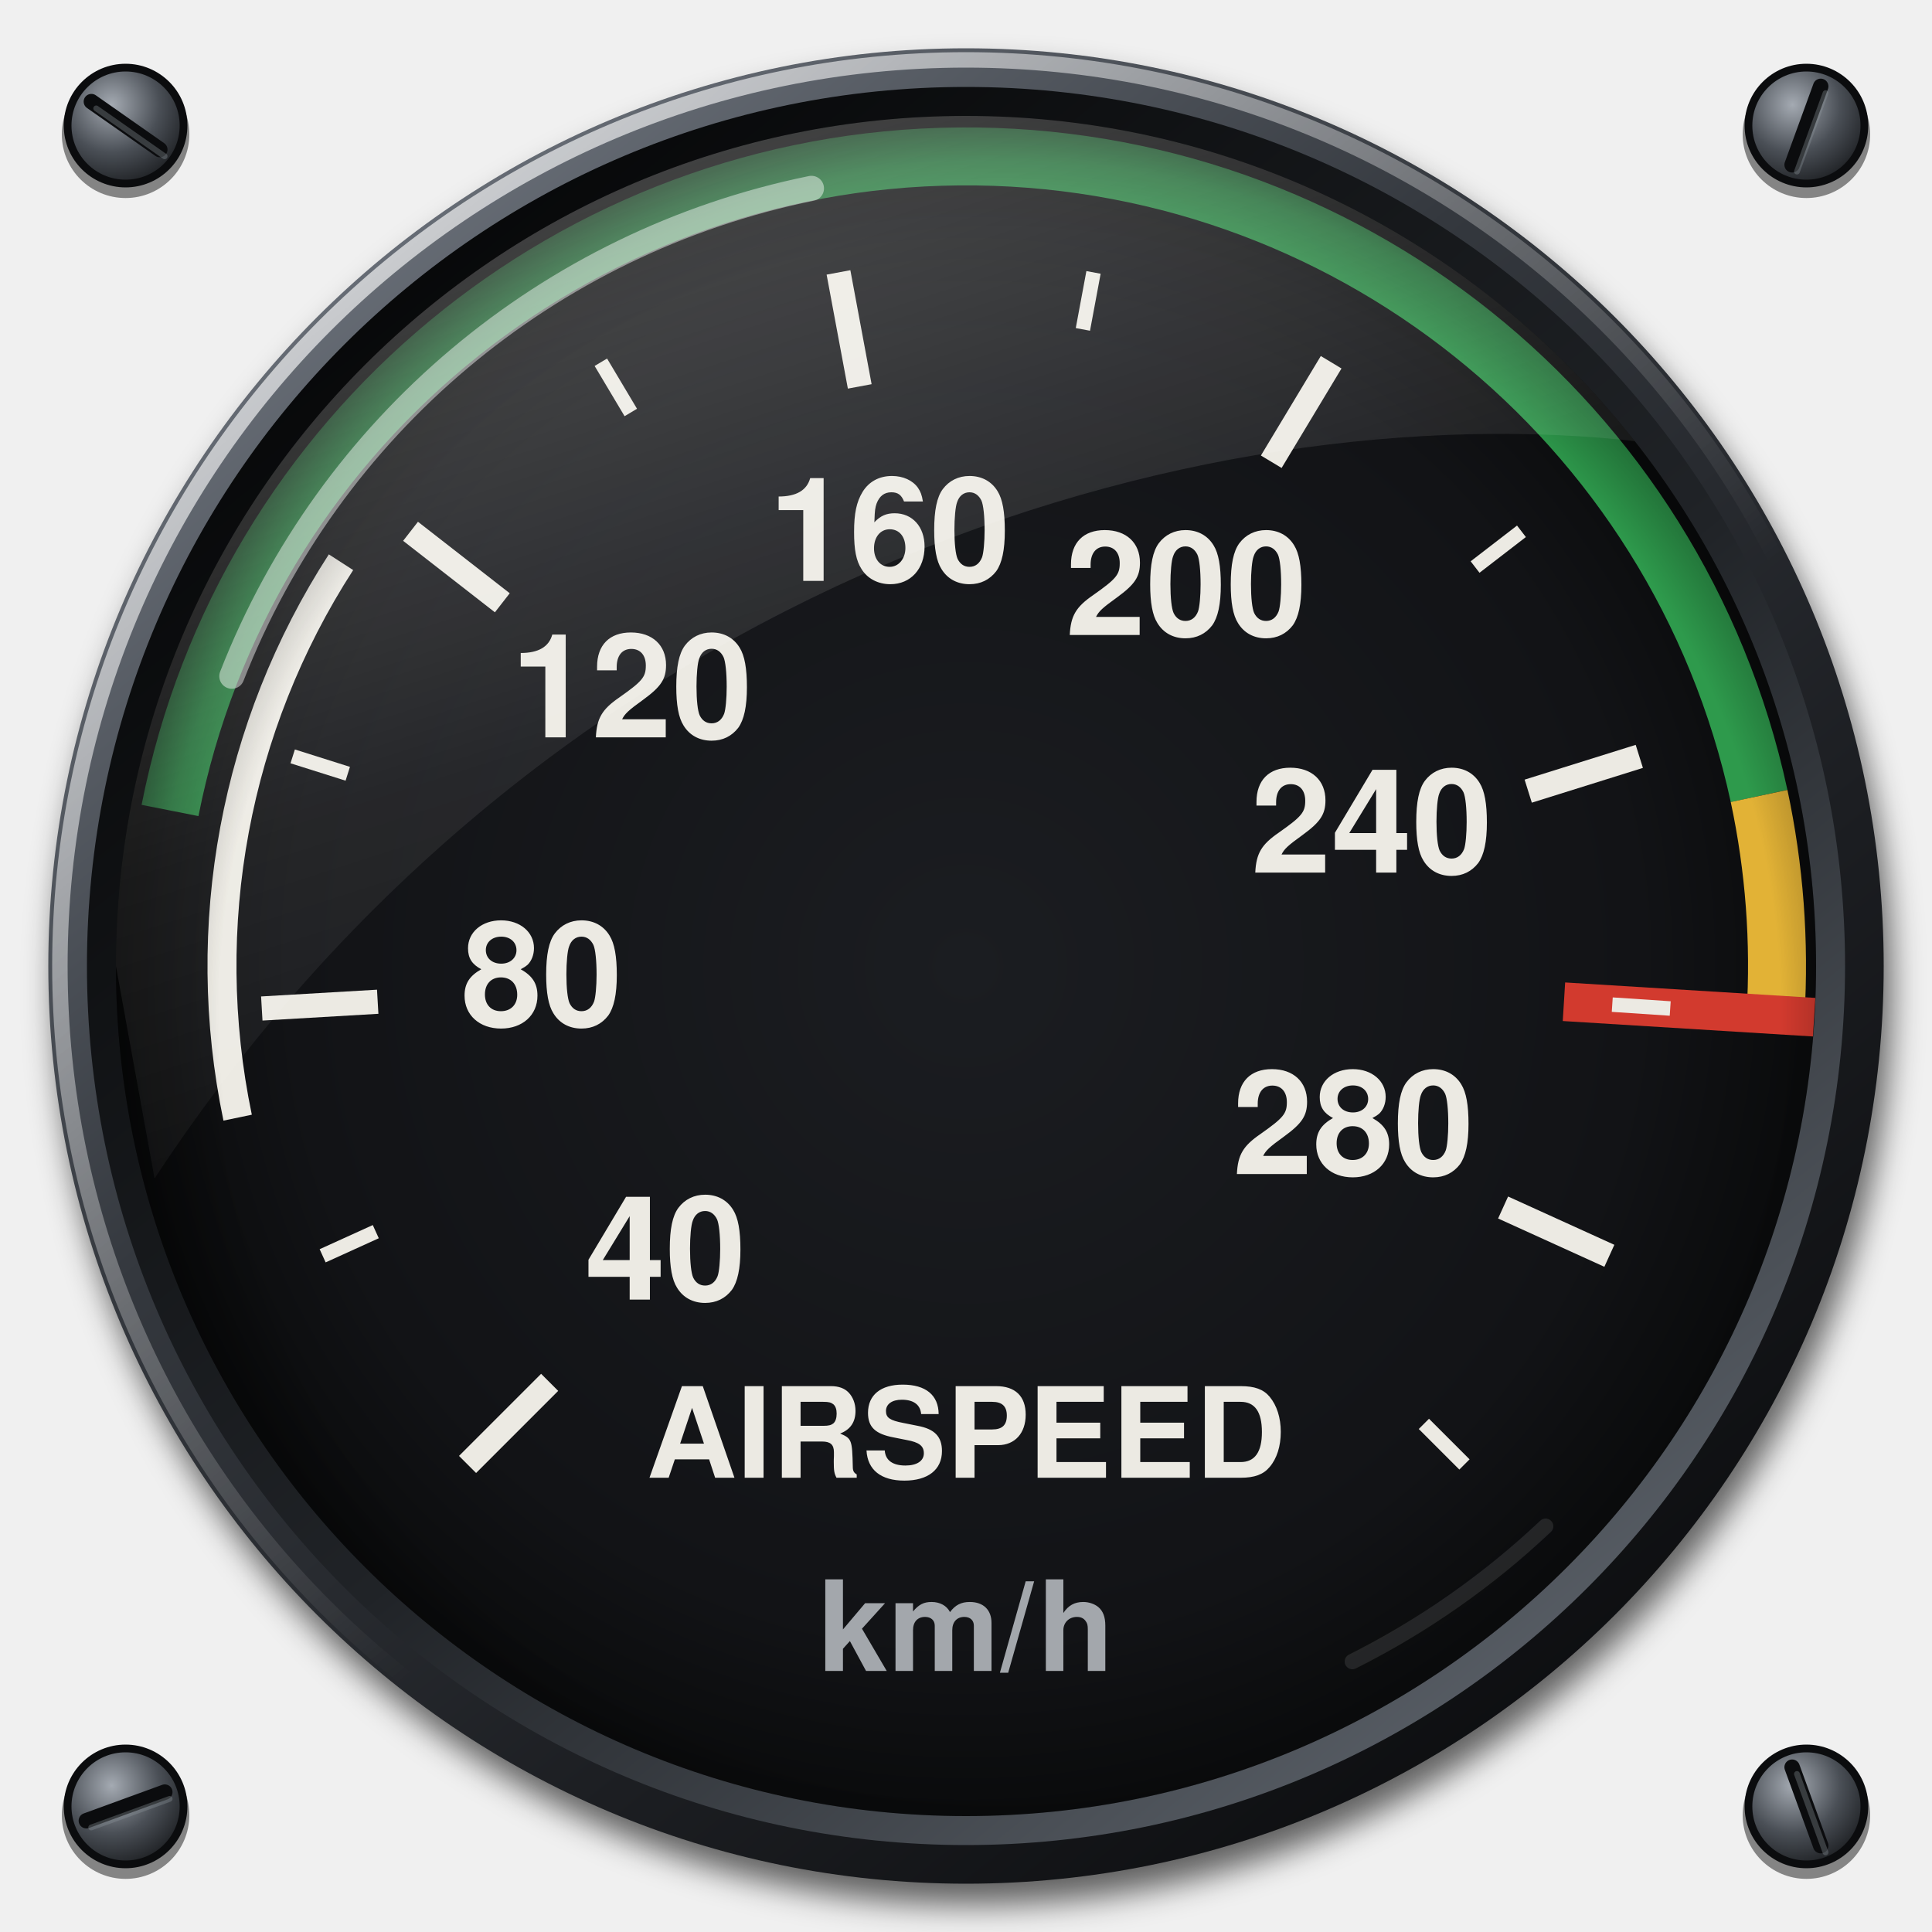
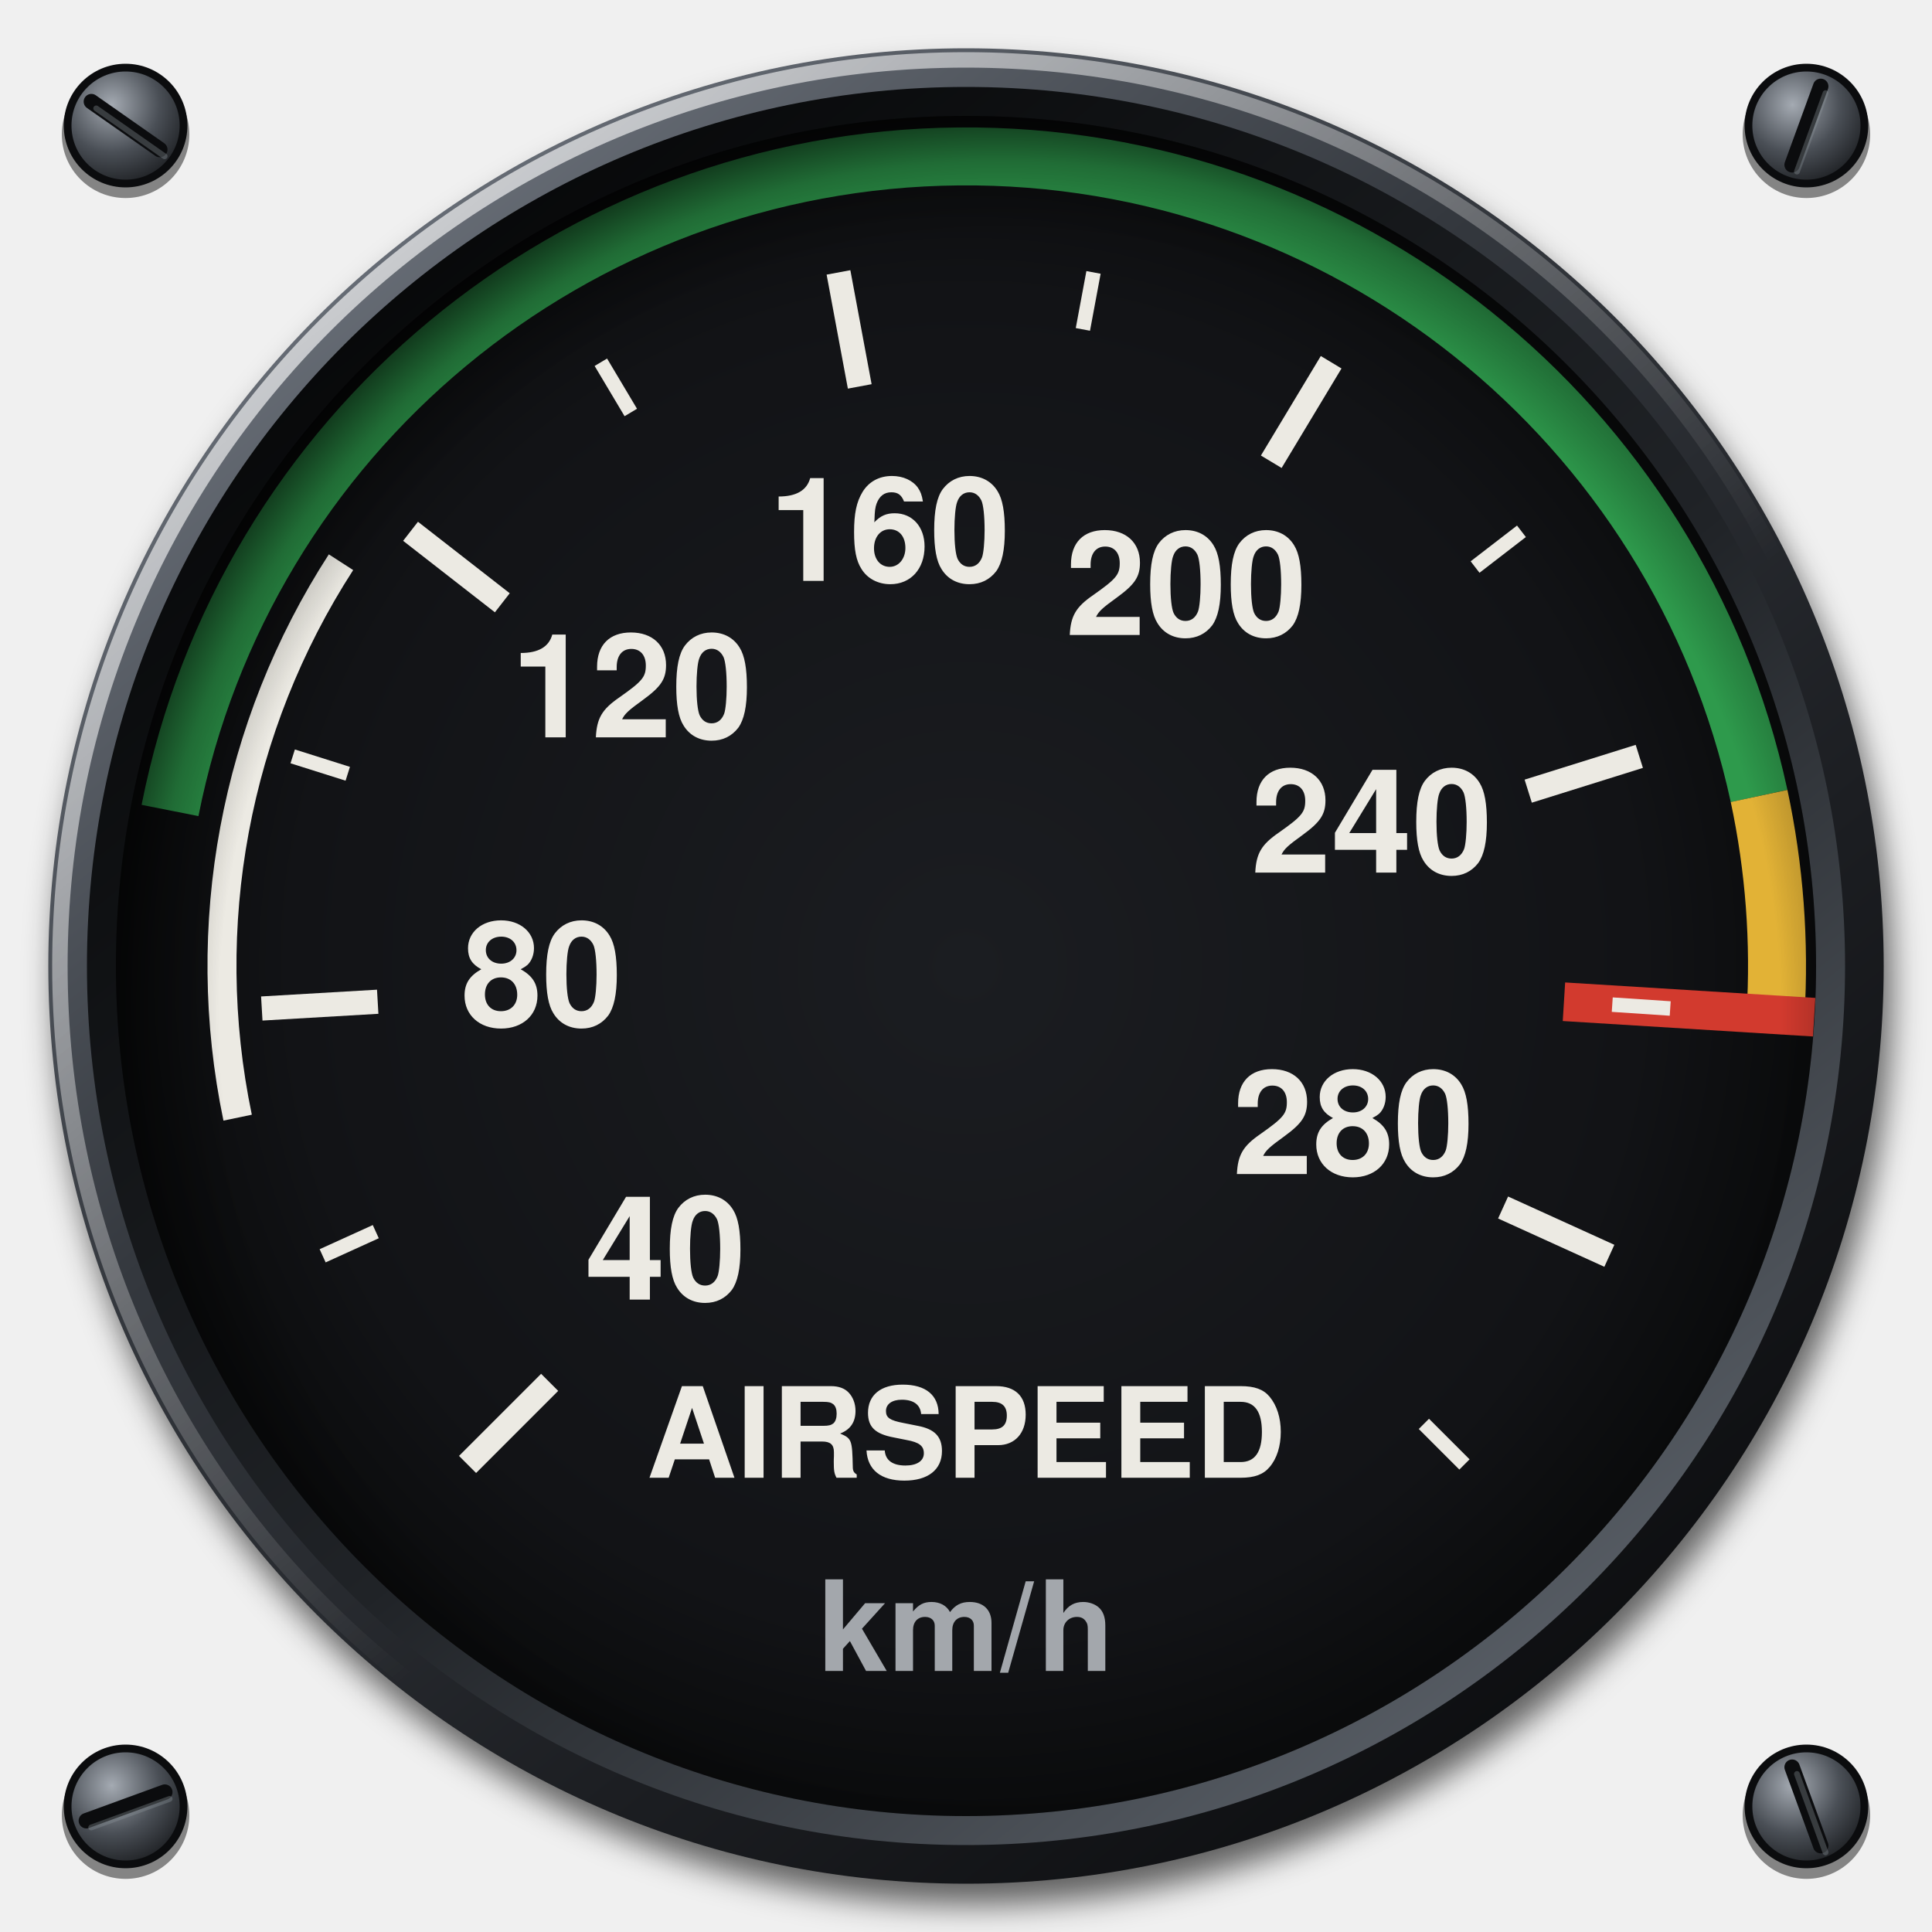
<svg xmlns="http://www.w3.org/2000/svg" viewBox="0 0 200 200" width="200" height="200">
  <defs>
    <linearGradient id="airspeed-bezel" x1="0.15" y1="0.08" x2="0.85" y2="0.95">
      <stop offset="0" stop-color="#6B717A" />
      <stop offset="0.35" stop-color="#34383E" />
      <stop offset="0.7" stop-color="#1C1E22" />
      <stop offset="1" stop-color="#0B0C0E" />
    </linearGradient>
    <linearGradient id="airspeed-lip" x1="0.85" y1="0.95" x2="0.15" y2="0.08">
      <stop offset="0" stop-color="#5D636B" />
      <stop offset="0.45" stop-color="#202327" />
      <stop offset="1" stop-color="#060708" />
    </linearGradient>
    <linearGradient id="airspeed-spec" x1="0.1" y1="0.05" x2="0.55" y2="0.6">
      <stop offset="0" stop-color="#FFFFFF" stop-opacity="0.75" />
      <stop offset="1" stop-color="#FFFFFF" stop-opacity="0" />
    </linearGradient>
    <radialGradient id="airspeed-dial" cx="0.5" cy="0.5" r="0.5">
      <stop offset="0" stop-color="#1B1D21" />
      <stop offset="0.8" stop-color="#121316" />
      <stop offset="1" stop-color="#0A0B0C" />
    </radialGradient>
    <radialGradient id="airspeed-recess" gradientUnits="userSpaceOnUse" cx="103.5" cy="105" r="94">
      <stop offset="0.86" stop-color="#000" stop-opacity="0" />
      <stop offset="0.94" stop-color="#000" stop-opacity="0.3" />
      <stop offset="1" stop-color="#000" stop-opacity="0.7" />
    </radialGradient>
-     <linearGradient id="airspeed-glare" x1="0.15" y1="0" x2="0.6" y2="1">
-       <stop offset="0" stop-color="#FFFFFF" stop-opacity="0.3" />
-       <stop offset="0.55" stop-color="#FFFFFF" stop-opacity="0.08" />
-       <stop offset="1" stop-color="#FFFFFF" stop-opacity="0" />
-     </linearGradient>
    <radialGradient id="airspeed-screw" cx="0.38" cy="0.32" r="0.75">
      <stop offset="0" stop-color="#A4AAB2" />
      <stop offset="0.55" stop-color="#4A4F56" />
      <stop offset="1" stop-color="#1A1C1F" />
    </radialGradient>
    <filter id="airspeed-cast" x="-10%" y="-10%" width="120%" height="120%">
      <feGaussianBlur stdDeviation="1.6" />
    </filter>
-     <clipPath id="airspeed-glass">
-       <circle cx="100" cy="100" r="88" />
-     </clipPath>
  </defs>
  <circle cx="13" cy="13.9" r="6.6" fill="#000" fill-opacity="0.45" />
  <circle cx="13" cy="13" r="6" fill="url(#airspeed-screw)" stroke="#0B0C0E" stroke-width="0.8" />
  <line x1="9.46" y1="10.52" x2="16.54" y2="15.48" stroke="#0B0C0E" stroke-width="1.6" stroke-linecap="round" />
  <line x1="9.96" y1="11.22" x2="17.04" y2="16.18" stroke="#8E949C" stroke-opacity="0.35" stroke-width="0.6" stroke-linecap="round" />
  <circle cx="187" cy="13.9" r="6.6" fill="#000" fill-opacity="0.45" />
  <circle cx="187" cy="13" r="6" fill="url(#airspeed-screw)" stroke="#0B0C0E" stroke-width="0.8" />
  <line x1="188.48" y1="8.94" x2="185.52" y2="17.06" stroke="#0B0C0E" stroke-width="1.6" stroke-linecap="round" />
  <line x1="188.98" y1="9.64" x2="186.02" y2="17.76" stroke="#8E949C" stroke-opacity="0.35" stroke-width="0.6" stroke-linecap="round" />
  <circle cx="13" cy="187.9" r="6.6" fill="#000" fill-opacity="0.45" />
  <circle cx="13" cy="187" r="6" fill="url(#airspeed-screw)" stroke="#0B0C0E" stroke-width="0.8" />
  <line x1="17.06" y1="185.52" x2="8.94" y2="188.48" stroke="#0B0C0E" stroke-width="1.6" stroke-linecap="round" />
  <line x1="17.56" y1="186.22" x2="9.44" y2="189.18" stroke="#8E949C" stroke-opacity="0.35" stroke-width="0.6" stroke-linecap="round" />
  <circle cx="187" cy="187.9" r="6.6" fill="#000" fill-opacity="0.45" />
  <circle cx="187" cy="187" r="6" fill="url(#airspeed-screw)" stroke="#0B0C0E" stroke-width="0.8" />
  <line x1="185.52" y1="182.94" x2="188.48" y2="191.06" stroke="#0B0C0E" stroke-width="1.6" stroke-linecap="round" />
  <line x1="186.02" y1="183.64" x2="188.98" y2="191.76" stroke="#8E949C" stroke-opacity="0.35" stroke-width="0.6" stroke-linecap="round" />
  <circle cx="100.8" cy="102.2" r="95" fill="#000" fill-opacity="0.6" filter="url(#airspeed-cast)" />
  <circle cx="100" cy="100" r="95" fill="url(#airspeed-bezel)" />
  <circle cx="100" cy="100" r="93.8" fill="none" stroke="url(#airspeed-spec)" stroke-width="1.6" />
  <circle cx="100" cy="100" r="91" fill="url(#airspeed-lip)" />
  <circle cx="100" cy="100" r="88" fill="url(#airspeed-dial)" />
  <path d="M24.6 115.7A77 77 0 0 1 35.3 58.2" fill="none" stroke="#ECEAE3" stroke-width="3" />
  <path d="M17.6 83.9A84 84 0 0 1 182.1 82.4" fill="none" stroke="#2E9A4C" stroke-width="6" />
  <path d="M182.1 82.4A84 84 0 0 1 183.8 105.1" fill="none" stroke="#E2B236" stroke-width="6" />
  <line x1="161.9" y1="103.7" x2="187.8" y2="105.3" stroke="#D23A2E" stroke-width="4" stroke-linecap="butt" />
  <line x1="48.4" y1="151.6" x2="56.9" y2="143.1" stroke="#ECEAE3" stroke-width="2.5" stroke-linecap="butt" />
  <line x1="33.4" y1="130" x2="38.9" y2="127.5" stroke="#ECEAE3" stroke-width="1.5" stroke-linecap="butt" />
  <line x1="27.1" y1="104.4" x2="39.1" y2="103.7" stroke="#ECEAE3" stroke-width="2.5" stroke-linecap="butt" />
  <line x1="30.3" y1="78.3" x2="36" y2="80.1" stroke="#ECEAE3" stroke-width="1.5" stroke-linecap="butt" />
  <line x1="42.5" y1="55" x2="52" y2="62.4" stroke="#ECEAE3" stroke-width="2.5" stroke-linecap="butt" />
  <line x1="62.2" y1="37.5" x2="65.3" y2="42.7" stroke="#ECEAE3" stroke-width="1.5" stroke-linecap="butt" />
  <line x1="86.8" y1="28.2" x2="89" y2="40" stroke="#ECEAE3" stroke-width="2.5" stroke-linecap="butt" />
  <line x1="113.2" y1="28.2" x2="112.1" y2="34.1" stroke="#ECEAE3" stroke-width="1.5" stroke-linecap="butt" />
  <line x1="137.8" y1="37.5" x2="131.6" y2="47.8" stroke="#ECEAE3" stroke-width="2.5" stroke-linecap="butt" />
  <line x1="157.5" y1="55" x2="152.7" y2="58.7" stroke="#ECEAE3" stroke-width="1.5" stroke-linecap="butt" />
  <line x1="169.7" y1="78.3" x2="158.2" y2="81.9" stroke="#ECEAE3" stroke-width="2.5" stroke-linecap="butt" />
  <line x1="172.9" y1="104.4" x2="166.9" y2="104" stroke="#ECEAE3" stroke-width="1.5" stroke-linecap="butt" />
  <line x1="166.6" y1="130" x2="155.6" y2="125" stroke="#ECEAE3" stroke-width="2.5" stroke-linecap="butt" />
  <line x1="151.6" y1="151.6" x2="147.4" y2="147.4" stroke="#ECEAE3" stroke-width="1.5" stroke-linecap="butt" />
  <text x="68.9" y="131.1" font-size="15" font-family="Helvetica, Arial, sans-serif" font-weight="bold" fill="#ECEAE3" text-anchor="middle" dominant-baseline="central">40</text>
  <text x="56.1" y="102.7" font-size="15" font-family="Helvetica, Arial, sans-serif" font-weight="bold" fill="#ECEAE3" text-anchor="middle" dominant-baseline="central">80</text>
  <text x="65.4" y="72.9" font-size="15" font-family="Helvetica, Arial, sans-serif" font-weight="bold" fill="#ECEAE3" text-anchor="middle" dominant-baseline="central">120</text>
  <text x="92.1" y="56.7" font-size="15" font-family="Helvetica, Arial, sans-serif" font-weight="bold" fill="#ECEAE3" text-anchor="middle" dominant-baseline="central">160</text>
  <text x="122.8" y="62.3" font-size="15" font-family="Helvetica, Arial, sans-serif" font-weight="bold" fill="#ECEAE3" text-anchor="middle" dominant-baseline="central">200</text>
  <text x="142" y="86.9" font-size="15" font-family="Helvetica, Arial, sans-serif" font-weight="bold" fill="#ECEAE3" text-anchor="middle" dominant-baseline="central">240</text>
  <text x="140.1" y="118.1" font-size="15" font-family="Helvetica, Arial, sans-serif" font-weight="bold" fill="#ECEAE3" text-anchor="middle" dominant-baseline="central">280</text>
  <text x="100" y="150" font-size="13" font-family="Helvetica, Arial, sans-serif" font-weight="bold" fill="#ECEAE3" text-anchor="middle" dominant-baseline="central">AIRSPEED</text>
  <text x="100" y="170" font-size="13" font-family="Helvetica, Arial, sans-serif" font-weight="bold" fill="#A3A7AC" text-anchor="middle" dominant-baseline="central">km/h</text>
  <circle cx="100" cy="100" r="88" fill="url(#airspeed-recess)" />
-   <g clip-path="url(#airspeed-glass)">
-     <path d="M12 100A88 88 0 0 1 172 46C128 40 58 58 16 122Z" fill="url(#airspeed-glare)" />
-     <path d="M24 70A82 82 0 0 1 84 19.5" fill="none" stroke="#FFFFFF" stroke-opacity="0.45" stroke-width="2.6" stroke-linecap="round" />
-     <path d="M160 158A84 84 0 0 1 140 172" fill="none" stroke="#FFFFFF" stroke-opacity="0.1" stroke-width="1.6" stroke-linecap="round" />
-   </g>
</svg>
